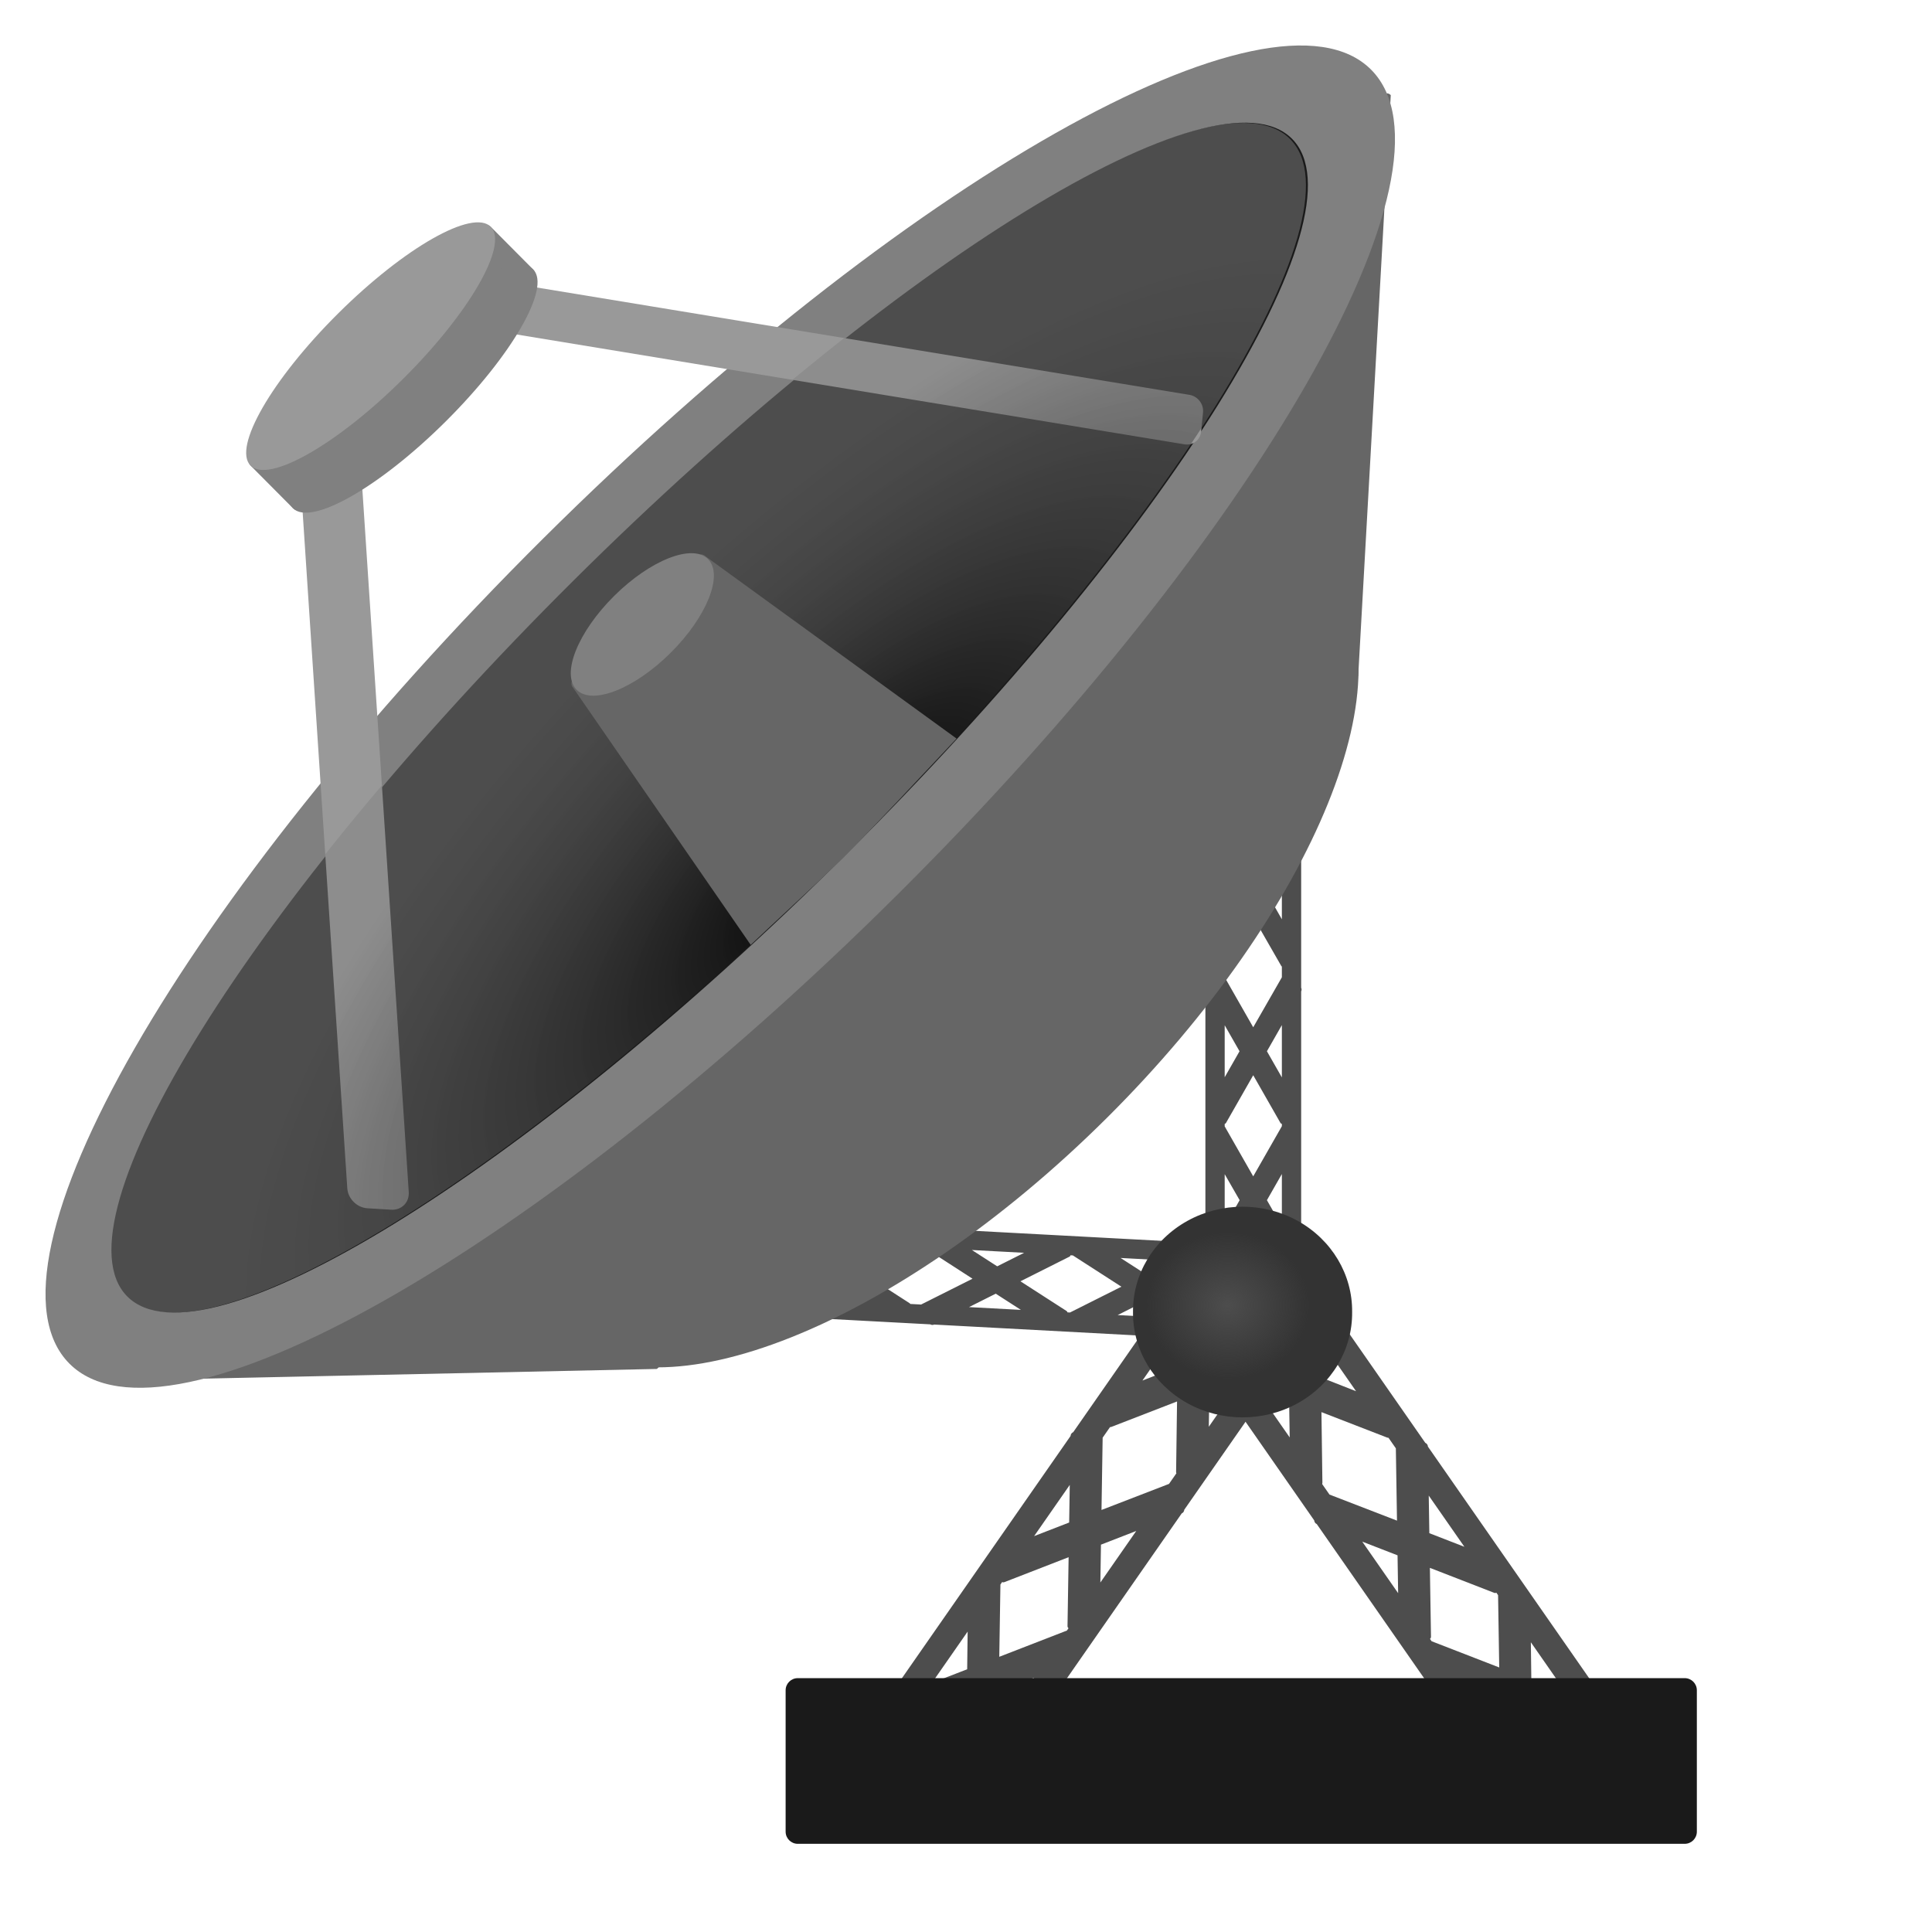
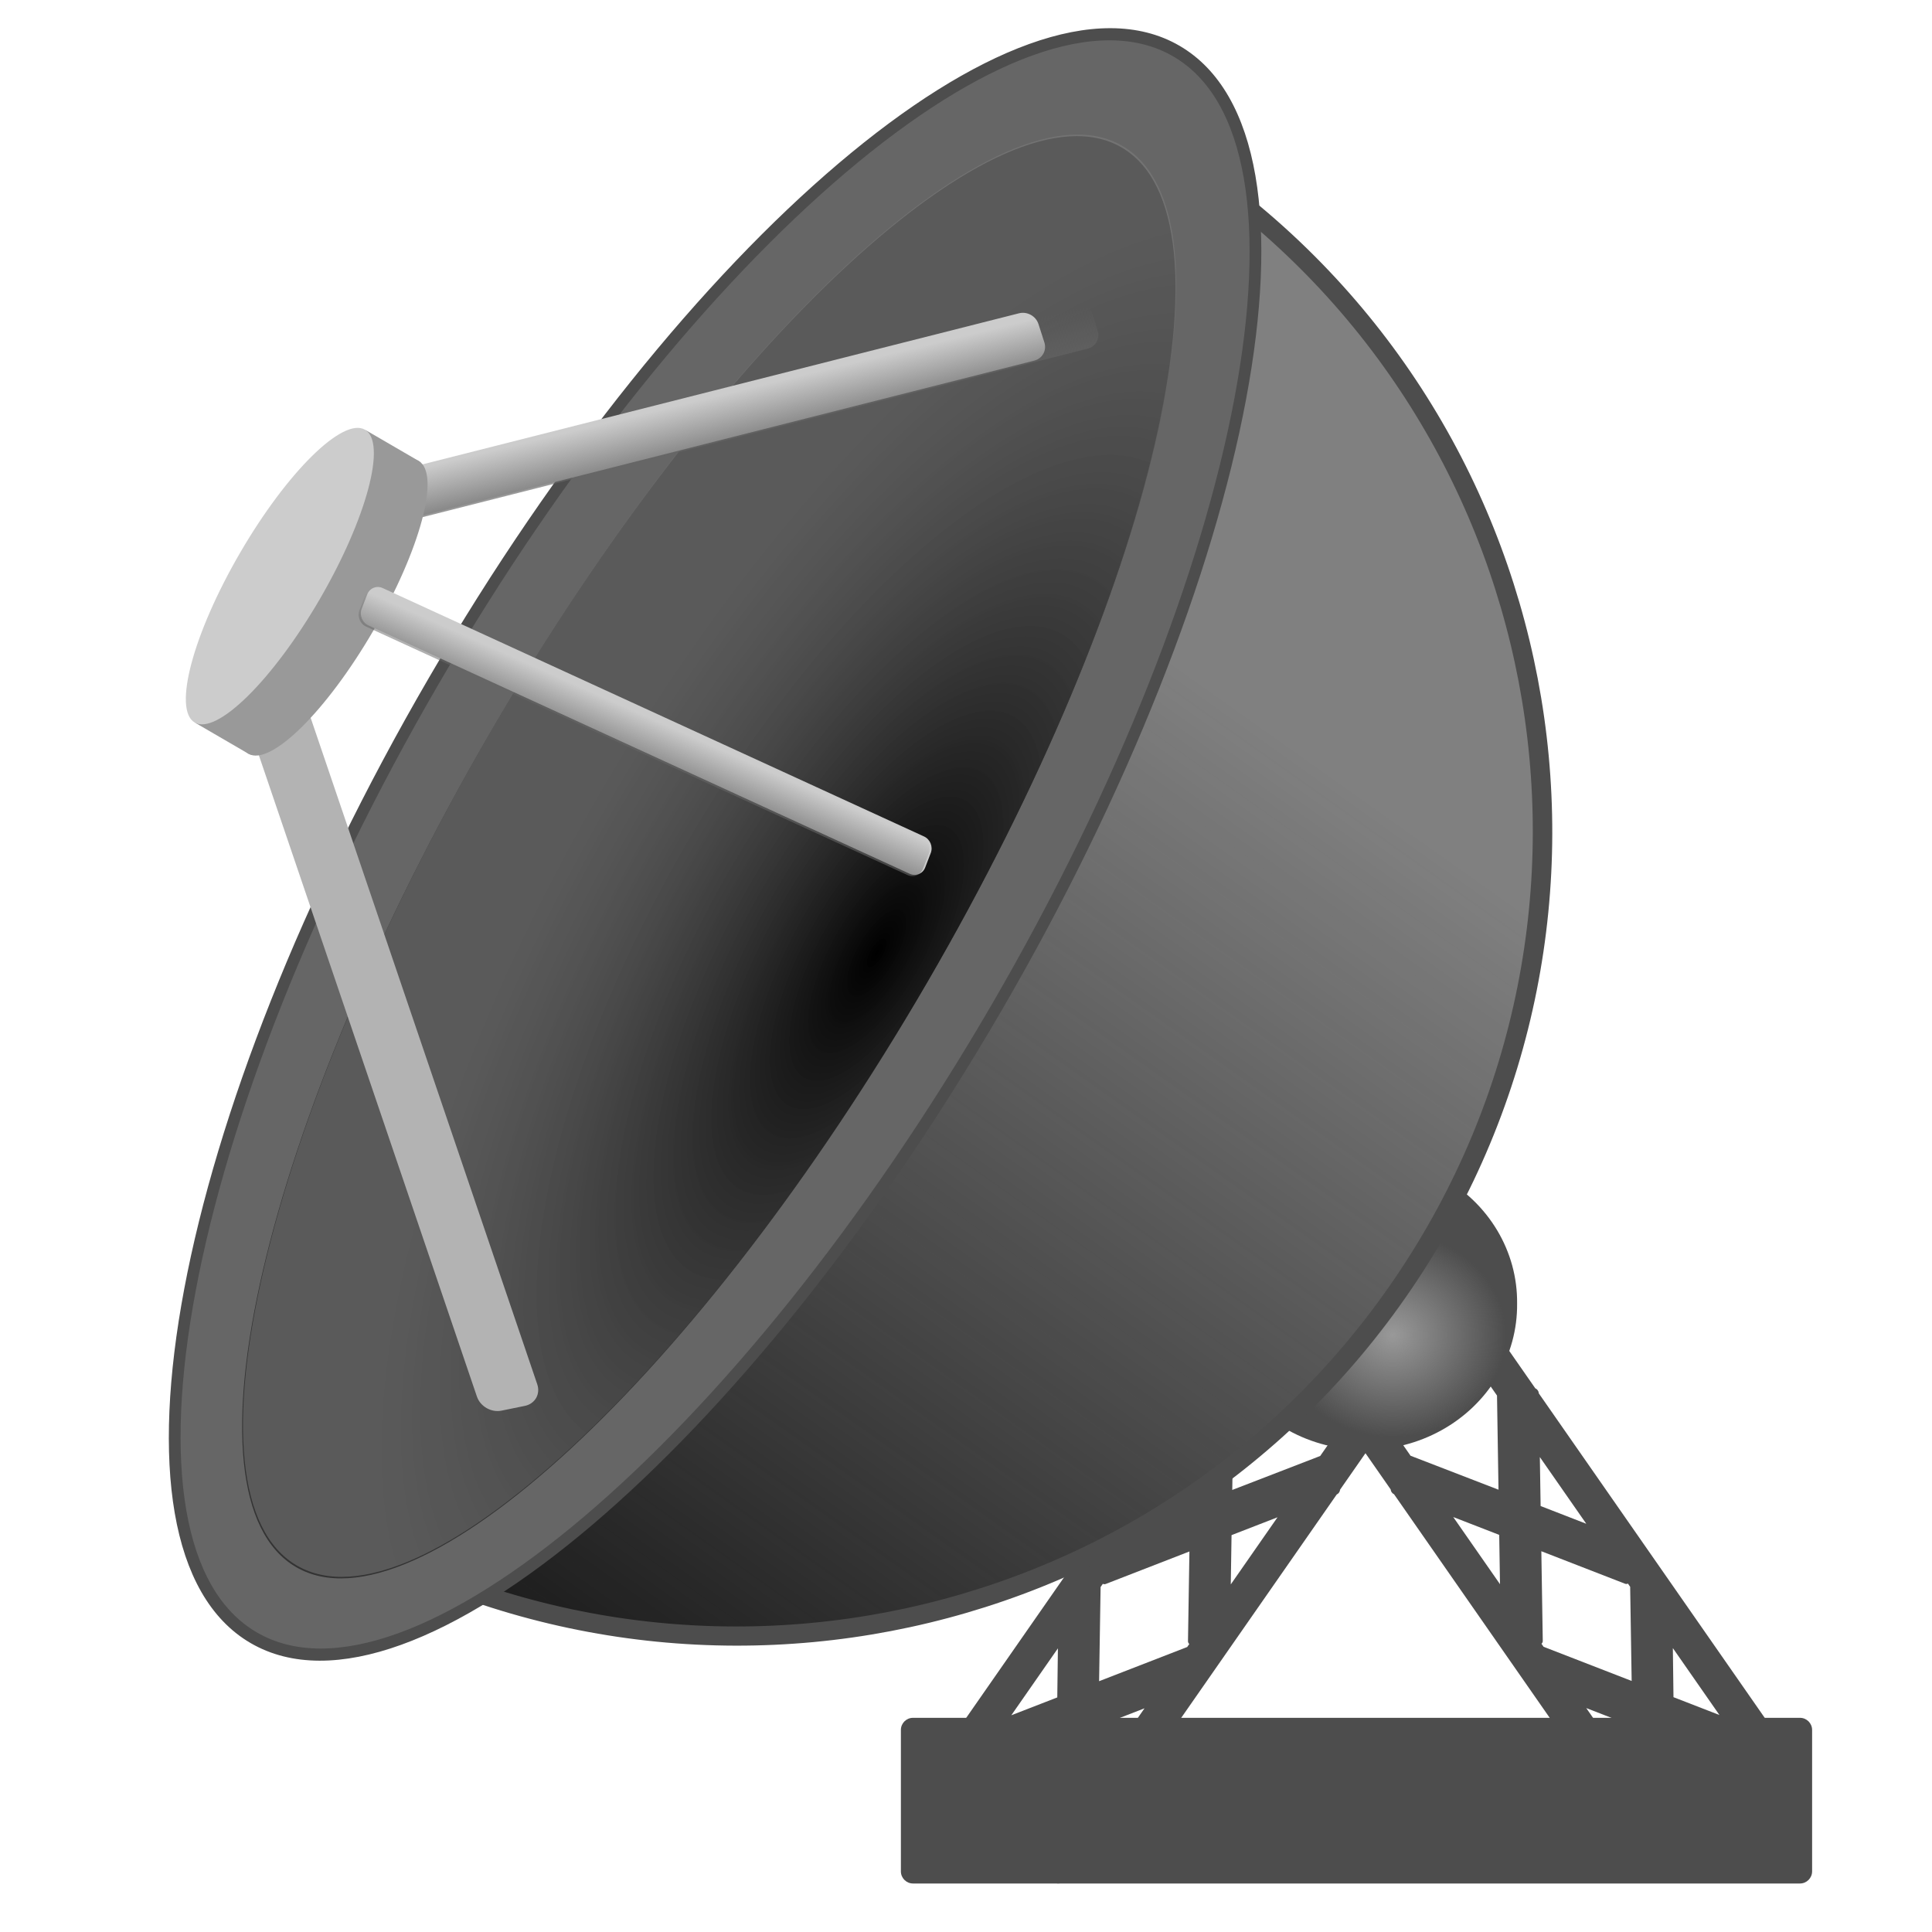
<svg xmlns="http://www.w3.org/2000/svg" xmlns:xlink="http://www.w3.org/1999/xlink" width="300" height="300" id="svg2" version="1.0">
  <defs id="defs4">
-     <linearGradient id="linearGradient1537">
-       <stop style="stop-color:#4d4d4d;stop-opacity:1;" offset="0" id="stop1539" />
-       <stop style="stop-color:#4d4d4d;stop-opacity:0;" offset="1" id="stop1541" />
+     <linearGradient id="linearGradient3739">
+       <stop style="stop-color:#1a1a1a;stop-opacity:1;" offset="0" id="stop3741" />
+       <stop style="stop-color:#1a1a1a;stop-opacity:0;" offset="1" id="stop3743" />
+     </linearGradient>
+     <linearGradient id="linearGradient4001">
+       <stop style="stop-color:#666666;stop-opacity:1;" offset="0" id="stop4003" />
+       <stop style="stop-color:#666666;stop-opacity:0;" offset="1" id="stop4005" />
+     </linearGradient>
+     <linearGradient id="linearGradient3971">
+       <stop style="stop-color:#666666;stop-opacity:1;" offset="0" id="stop3973" />
+       <stop style="stop-color:#666666;stop-opacity:0;" offset="1" id="stop3975" />
+     </linearGradient>
+     <linearGradient id="linearGradient1094">
+       <stop style="stop-color:#999999;stop-opacity:1;" offset="0" id="stop1096" />
+       <stop style="stop-color:#999999;stop-opacity:0;" offset="1" id="stop1098" />
    </linearGradient>
    <linearGradient id="linearGradient839">
      <stop id="stop841" offset="0" style="stop-color:#000000;stop-opacity:1;" />
      <stop style="stop-color:#404040;stop-opacity:0.749;" offset="0.5" id="stop857" />
      <stop style="stop-color:#808080;stop-opacity:0.498;" offset="1" id="stop849" />
    </linearGradient>
    <radialGradient gradientUnits="userSpaceOnUse" gradientTransform="matrix(1,0,0,0.4868744,0,58.73829)" r="74.286" fy="216.786" fx="146.429" cy="216.786" cx="146.429" id="radialGradient845-1" xlink:href="#linearGradient839-7" />
    <linearGradient id="linearGradient839-7">
      <stop id="stop841-4" offset="0" style="stop-color:#000000;stop-opacity:1;" />
      <stop style="stop-color:#404040;stop-opacity:0.749;" offset="0.5" id="stop857-0" />
      <stop style="stop-color:#808080;stop-opacity:0.498;" offset="1" id="stop849-9" />
    </linearGradient>
    <radialGradient r="74.286" fy="216.786" fx="146.429" cy="216.786" cx="146.429" gradientTransform="matrix(1,0,0,0.4868744,0,58.73829)" gradientUnits="userSpaceOnUse" id="radialGradient846" xlink:href="#linearGradient839-7" />
    <filter id="filter981">
      <feGaussianBlur id="feGaussianBlur983" stdDeviation="5" result="result1" />
-       <feComposite id="feComposite985" in="SourceGraphic" operator="arithmetic" result="result2" k1="0.4" k3="0.8" k2="0" />
+       <feComposite id="feComposite985" in="SourceGraphic" operator="arithmetic" result="result2" k1="0.4" k3="0.8" k2="0" in2="result1" />
    </filter>
    <radialGradient xlink:href="#linearGradient961-8" id="radialGradient967-8" cx="52.282" cy="54.772" fx="52.282" fy="54.772" r="16.183" gradientTransform="matrix(1,0,0,0.8974359,0,5.617622)" gradientUnits="userSpaceOnUse" />
    <linearGradient id="linearGradient961-8">
      <stop style="stop-color:#ff0000;stop-opacity:1;" offset="0" id="stop963-2" />
      <stop style="stop-color:#ff0000;stop-opacity:0;" offset="1" id="stop965-4" />
    </linearGradient>
    <filter color-interpolation-filters="sRGB" id="filter981-5">
      <feGaussianBlur id="feGaussianBlur983-5" stdDeviation="5" result="result1" />
-       <feComposite id="feComposite985-1" in="SourceGraphic" operator="arithmetic" result="fbSourceGraphic" k1="0.4" k3="0.8" k2="0" />
+       <feComposite id="feComposite985-1" in="SourceGraphic" operator="arithmetic" result="fbSourceGraphic" k1="0.4" k3="0.8" k2="0" in2="result1" />
      <feColorMatrix result="fbSourceGraphicAlpha" in="fbSourceGraphic" values="0 0 0 -1 0 0 0 0 -1 0 0 0 0 -1 0 0 0 0 1 0" id="feColorMatrix1034" />
      <feGaussianBlur id="feGaussianBlur1036" stdDeviation="5" result="result1" in="fbSourceGraphic" />
-       <feComposite id="feComposite1038" in="fbSourceGraphic" operator="arithmetic" result="result2" k1="0.4" k3="0.8" k2="0" />
+       <feComposite id="feComposite1038" in="fbSourceGraphic" operator="arithmetic" result="result2" k1="0.4" k3="0.8" k2="0" in2="result1" />
    </filter>
    <radialGradient r="16.183" fy="54.772" fx="52.282" cy="54.772" cx="52.282" gradientTransform="matrix(1,0,0,0.8974359,0,5.617622)" gradientUnits="userSpaceOnUse" id="radialGradient1007-0" xlink:href="#linearGradient961-8-9" />
    <linearGradient id="linearGradient961-8-9">
      <stop style="stop-color:#ff0000;stop-opacity:1;" offset="0" id="stop963-2-4" />
      <stop style="stop-color:#ff0000;stop-opacity:0;" offset="1" id="stop965-4-8" />
    </linearGradient>
    <filter color-interpolation-filters="sRGB" id="filter981-5-8">
      <feGaussianBlur id="feGaussianBlur983-5-2" stdDeviation="5" result="result1" />
-       <feComposite id="feComposite985-1-4" in="SourceGraphic" operator="arithmetic" result="fbSourceGraphic" k1="0.4" k3="0.8" k2="0" />
+       <feComposite id="feComposite985-1-4" in="SourceGraphic" operator="arithmetic" result="fbSourceGraphic" k1="0.4" k3="0.8" k2="0" in2="result1" />
      <feColorMatrix result="fbSourceGraphicAlpha" in="fbSourceGraphic" values="0 0 0 -1 0 0 0 0 -1 0 0 0 0 -1 0 0 0 0 1 0" id="feColorMatrix1034-5" />
      <feGaussianBlur id="feGaussianBlur1036-5" stdDeviation="5" result="result1" in="fbSourceGraphic" />
-       <feComposite id="feComposite1038-1" in="fbSourceGraphic" operator="arithmetic" result="result2" k1="0.4" k3="0.8" k2="0" />
+       <feComposite id="feComposite1038-1" in="fbSourceGraphic" operator="arithmetic" result="result2" k1="0.4" k3="0.8" k2="0" in2="result1" />
    </filter>
+     <radialGradient r="16.183" fy="54.772" fx="52.282" cy="54.772" cx="52.282" gradientTransform="matrix(1,0,0,0.8974359,0,5.617622)" gradientUnits="userSpaceOnUse" id="radialGradient194" xlink:href="#linearGradient961-8-9" />
    <radialGradient xlink:href="#linearGradient961-1" id="radialGradient967-7" cx="52.282" cy="54.772" fx="52.282" fy="54.772" r="16.183" gradientTransform="matrix(1,0,0,0.8974359,0,5.617622)" gradientUnits="userSpaceOnUse" />
    <linearGradient id="linearGradient961-1">
      <stop style="stop-color:#ff0000;stop-opacity:1;" offset="0" id="stop963-1" />
      <stop style="stop-color:#ff0000;stop-opacity:0;" offset="1" id="stop965-5" />
    </linearGradient>
    <filter color-interpolation-filters="sRGB" id="filter981-2">
      <feGaussianBlur id="feGaussianBlur983-7" stdDeviation="5" result="result1" />
-       <feComposite id="feComposite985-6" in="SourceGraphic" operator="arithmetic" result="result2" k1="0.4" k3="0.8" k2="0" />
+       <feComposite id="feComposite985-6" in="SourceGraphic" operator="arithmetic" result="result2" k1="0.4" k3="0.8" k2="0" in2="result1" />
    </filter>
-     <radialGradient xlink:href="#linearGradient1537" id="radialGradient1543" cx="197.925" cy="204.149" fx="197.925" fy="204.149" r="8.714" gradientTransform="matrix(1,0,0,1.047619,0,-9.721405)" gradientUnits="userSpaceOnUse" />
+     <radialGradient r="16.183" fy="54.772" fx="52.282" cy="54.772" cx="52.282" gradientTransform="matrix(1,0,0,0.8974359,0,5.617622)" gradientUnits="userSpaceOnUse" id="radialGradient247" xlink:href="#linearGradient961-1" />
+     <radialGradient xlink:href="#linearGradient1094" id="radialGradient1100" cx="197.925" cy="204.149" fx="197.925" fy="204.149" r="8.714" gradientTransform="matrix(1,0,0,1.047619,0,-9.721405)" gradientUnits="userSpaceOnUse" />
+     <radialGradient r="74.286" fy="216.786" fx="146.429" cy="216.786" cx="146.429" gradientTransform="matrix(1,0,0,0.4868744,0,58.73829)" gradientUnits="userSpaceOnUse" id="radialGradient846-7" xlink:href="#linearGradient839-7-4" />
+     <linearGradient id="linearGradient839-7-4">
+       <stop id="stop841-4-0" offset="0" style="stop-color:#000000;stop-opacity:1;" />
+       <stop style="stop-color:#404040;stop-opacity:0.749;" offset="0.5" id="stop857-0-9" />
+       <stop style="stop-color:#808080;stop-opacity:0.498;" offset="1" id="stop849-9-4" />
+     </linearGradient>
+     <radialGradient r="74.286" fy="216.786" fx="146.429" cy="216.786" cx="146.429" gradientTransform="matrix(1,0,0,0.4868744,0,58.73829)" gradientUnits="userSpaceOnUse" id="radialGradient3735" xlink:href="#linearGradient839-7-4" />
+     <radialGradient r="74.286" fy="216.786" fx="146.429" cy="216.786" cx="146.429" gradientTransform="matrix(1,0,0,0.4868744,0,58.73829)" gradientUnits="userSpaceOnUse" id="radialGradient846-8" xlink:href="#linearGradient839-7-2" />
+     <linearGradient id="linearGradient839-7-2">
+       <stop id="stop841-4-4" offset="0" style="stop-color:#000000;stop-opacity:1;" />
+       <stop style="stop-color:#404040;stop-opacity:0.749;" offset="0.5" id="stop857-0-5" />
+       <stop style="stop-color:#808080;stop-opacity:0.498;" offset="1" id="stop849-9-5" />
+     </linearGradient>
+     <linearGradient xlink:href="#linearGradient3835-4" id="linearGradient3841-2" x1="-92.616" y1="207.261" x2="21.596" y2="212.27" gradientUnits="userSpaceOnUse" />
+     <linearGradient id="linearGradient3835-4">
+       <stop style="stop-color:#666666;stop-opacity:1;" offset="0" id="stop3837-5" />
+       <stop style="stop-color:#666666;stop-opacity:0;" offset="1" id="stop3839-8" />
+     </linearGradient>
+     <linearGradient xlink:href="#linearGradient3835-2" id="linearGradient3841-1" x1="-92.616" y1="207.261" x2="21.596" y2="212.27" gradientUnits="userSpaceOnUse" />
+     <linearGradient id="linearGradient3835-2">
+       <stop style="stop-color:#666666;stop-opacity:1;" offset="0" id="stop3837-1" />
+       <stop style="stop-color:#666666;stop-opacity:0;" offset="1" id="stop3839-4" />
+     </linearGradient>
+     <linearGradient xlink:href="#linearGradient3971" id="linearGradient3977" x1="-300.811" y1="83.488" x2="-300.881" y2="90.773" gradientUnits="userSpaceOnUse" gradientTransform="translate(121.4482,30.16116)" />
+     <linearGradient xlink:href="#linearGradient4001" id="linearGradient4007" x1="-166.877" y1="247.665" x2="-166.81" y2="254.088" gradientUnits="userSpaceOnUse" gradientTransform="translate(81.21639,-87.25902)" />
+     <linearGradient xlink:href="#linearGradient3739" id="linearGradient3745" x1="-93.21" y1="207.261" x2="45.052" y2="210.216" gradientUnits="userSpaceOnUse" />
+     <radialGradient xlink:href="#linearGradient1622" id="radialGradient1628" cx="57.884" cy="45.643" fx="57.884" fy="45.643" r="21.784" gradientTransform="matrix(1,0,0,0.8380952,0,7.389846)" gradientUnits="userSpaceOnUse" />
+     <linearGradient id="linearGradient1622">
+       <stop style="stop-color:#00ff00;stop-opacity:1;" offset="0" id="stop1624" />
+       <stop style="stop-color:#00ff00;stop-opacity:0;" offset="1" id="stop1626" />
+     </linearGradient>
+     <filter color-interpolation-filters="sRGB" id="filter1630">
+       <feGaussianBlur id="feGaussianBlur1632" stdDeviation="5" result="result1" />
+       <feComposite k4="0" id="feComposite1634" in="SourceGraphic" operator="arithmetic" result="result2" k1="0.4" k3="0.8" k2="0" in2="result1" />
+     </filter>
+     <radialGradient r="21.784" fy="45.643" fx="57.884" cy="45.643" cx="57.884" gradientTransform="matrix(1,0,0,0.8380952,0,7.389846)" gradientUnits="userSpaceOnUse" id="radialGradient1656" xlink:href="#linearGradient1622-8" />
+     <linearGradient id="linearGradient1622-8">
+       <stop style="stop-color:#00ff00;stop-opacity:1;" offset="0" id="stop1624-2" />
+       <stop style="stop-color:#00ff00;stop-opacity:0;" offset="1" id="stop1626-4" />
+     </linearGradient>
+     <filter color-interpolation-filters="sRGB" id="filter1630-5">
+       <feGaussianBlur id="feGaussianBlur1632-5" stdDeviation="5" result="result1" />
+       <feComposite k4="0" id="feComposite1634-1" in="SourceGraphic" operator="arithmetic" result="result2" k1="0.4" k3="0.8" k2="0" in2="result1" />
+     </filter>
+     <radialGradient r="21.784" fy="45.643" fx="57.884" cy="45.643" cx="57.884" gradientTransform="matrix(1,0,0,0.8380952,0,7.389846)" gradientUnits="userSpaceOnUse" id="radialGradient2992" xlink:href="#linearGradient1622-8" />
  </defs>
  <g id="layer2" style="display:inline">
-     <path style="fill:#4d4d4d;fill-opacity:1;fill-rule:evenodd;stroke:none;display:inline" d="m 188.14,124.907 c -0.538,0 -0.967,0.692 -0.967,1.562 l 0,26.874 c -0.097,0.17 -0.102,0.421 0,0.599 l 0,46.144 c 0,0.87 0.428,1.562 0.967,1.562 l 1.047,0 c 0.538,0 0.983,-0.692 0.983,-1.562 l 0,-2.239 4.43,-7.76 4.447,7.76 0,2.239 c 0,0.87 0.428,1.562 0.967,1.562 l 1.047,0 c 0.538,0 0.983,-0.692 0.983,-1.562 l 0,-46.144 c 0.097,-0.17 0.085,-0.403 0,-0.573 l 0,-26.9 c 0,-0.87 -0.444,-1.562 -0.983,-1.562 l -1.047,0 c -0.538,0 -0.967,0.692 -0.967,1.562 l 0,0.703 -4.447,7.786 -4.43,-7.76 0,-0.729 c 0,-0.87 -0.444,-1.562 -0.983,-1.562 l -1.047,0 z m 10.907,9.713 0,8.125 -2.32,-4.062 2.32,-4.062 z m -8.877,0.026 2.304,4.036 -2.304,4.062 0,-8.099 z m 4.43,7.76 4.334,7.552 c 0.032,0.056 0.071,0.102 0.113,0.13 l 0,1.667 -4.447,7.76 -4.43,-7.76 0,-1.667 c 0.036,-0.028 0.085,-0.081 0.113,-0.13 l 4.318,-7.552 z m 4.447,16.77 0,8.125 -2.32,-4.062 2.32,-4.062 z m -8.877,0.026 2.304,4.036 -2.304,4.036 0,-8.073 z m 4.43,7.76 4.221,7.395 c 0.057,0.099 0.146,0.146 0.226,0.156 l 0,0.365 -4.447,7.786 -4.43,-7.76 0,-0.391 c 0.08,-0.011 0.153,-0.057 0.209,-0.156 l 4.221,-7.395 z m 4.447,15.338 0,8.125 -2.32,-4.062 2.32,-4.062 z m -8.877,0.026 2.32,4.036 -2.32,4.062 0,-8.099 z" id="rect141-4-4-8" />
-     <path style="fill:#4d4d4d;fill-opacity:1;fill-rule:evenodd;stroke:none;display:inline" d="m 116.11,203.159 c -0.029,0.538 0.639,1.002 1.508,1.049 l 26.835,1.437 c 0.165,0.106 0.414,0.124 0.598,0.032 l 46.078,2.468 c 0.869,0.046 1.583,-0.344 1.612,-0.882 l 0.056,-1.046 c 0.029,-0.538 -0.639,-1.018 -1.508,-1.065 l -2.236,-0.12 -7.512,-4.839 7.987,-4.025 2.236,0.12 c 0.869,0.046 1.583,-0.344 1.612,-0.882 l 0.056,-1.046 c 0.029,-0.538 -0.639,-1.018 -1.508,-1.065 l -46.078,-2.468 c -0.165,-0.106 -0.398,-0.106 -0.572,-0.031 l -26.861,-1.439 c -0.869,-0.046 -1.584,0.36 -1.613,0.898 l -0.056,1.046 c -0.029,0.538 0.639,1.002 1.508,1.049 l 0.702,0.038 7.537,4.857 -7.986,4.009 -0.728,-0.039 c -0.869,-0.046 -1.584,0.36 -1.613,0.898 l -0.056,1.046 z m 10.282,-10.372 8.113,0.434 -4.181,2.099 -3.932,-2.534 z m -0.449,8.866 4.154,-2.085 3.933,2.518 -8.087,-0.433 z m 7.986,-4.009 7.773,-3.924 c 0.058,-0.029 0.106,-0.065 0.136,-0.106 l 1.664,0.089 7.511,4.855 -7.986,4.009 -1.664,-0.089 c -0.026,-0.038 -0.076,-0.089 -0.124,-0.12 l -7.31,-4.715 z m 16.984,-3.543 8.113,0.434 -4.181,2.099 -3.932,-2.534 z m -0.449,8.866 4.154,-2.085 3.907,2.516 -8.061,-0.432 z m 7.986,-4.009 7.611,-3.82 c 0.102,-0.051 0.153,-0.138 0.168,-0.217 l 0.364,0.019 7.537,4.857 -7.986,4.009 -0.39,-0.021 c -0.006,-0.08 -0.049,-0.156 -0.145,-0.217 l -7.159,-4.61 z m 15.554,-3.62 8.113,0.434 -4.181,2.099 -3.932,-2.534 z m -0.449,8.866 4.155,-2.101 3.932,2.534 -8.087,-0.433 z" id="rect141-4-4-8-8" />
-     <path style="fill:#4d4d4d;fill-opacity:1;fill-rule:evenodd;stroke:none;display:inline" d="m 200.695,196.819 c 0.625,-0.435 1.597,-0.1 2.194,0.757 l 18.428,26.467 c 0.23,0.089 0.407,0.332 0.411,0.59 l 31.641,45.445 c 0.597,0.857 0.574,1.885 -0.051,2.32 l -1.216,0.846 c -0.625,0.435 -1.615,0.113 -2.212,-0.744 l -1.536,-2.206 -10.464,-4.061 0.159,11.237 1.536,2.206 c 0.597,0.857 0.574,1.885 -0.051,2.32 l -1.216,0.846 c -0.625,0.435 -1.615,0.113 -2.212,-0.744 l -31.641,-45.445 c -0.23,-0.089 -0.375,-0.329 -0.393,-0.564 l -18.446,-26.492 c -0.597,-0.857 -0.556,-1.898 0.07,-2.333 l 1.216,-0.846 c 0.625,-0.435 1.597,-0.1 2.194,0.757 l 0.482,0.692 10.501,4.074 -0.178,-11.224 -0.5,-0.718 c -0.597,-0.857 -0.556,-1.898 0.07,-2.333 l 1.216,-0.846 z m -6.002,18.382 5.571,8.002 -0.092,-5.876 -5.479,-2.126 z m 10.323,-7.15 0.093,5.837 5.46,2.139 -5.553,-7.976 z m 0.178,11.224 0.147,10.94 c 0.001,0.081 -0.012,0.158 -0.042,0.219 l 1.143,1.641 10.483,4.048 -0.178,-11.224 -1.143,-1.641 c -0.061,0.002 -0.153,-0.011 -0.22,-0.037 l -10.191,-3.947 z m 6.337,20.11 5.571,8.002 -0.092,-5.876 -5.479,-2.126 z m 10.323,-7.15 0.093,5.837 5.442,2.113 -5.535,-7.95 z m 0.178,11.224 0.171,10.695 c 0.002,0.143 -0.069,0.261 -0.155,0.336 l 0.25,0.359 10.501,4.074 -0.178,-11.224 -0.268,-0.385 c -0.1,0.054 -0.217,0.067 -0.35,0.015 l -9.971,-3.872 z m 5.355,18.7 5.571,8.002 -0.092,-5.876 -5.479,-2.126 z m 10.323,-7.15 0.074,5.85 5.479,2.126 -5.553,-7.976 z" id="rect141-4-4-8-2-4" />
-     <path style="fill:#4d4d4d;fill-opacity:1;fill-rule:evenodd;stroke:none;display:inline" d="m 187.271,195.162 c -0.625,-0.435 -1.597,-0.1 -2.194,0.757 l -18.428,26.467 c -0.23,0.089 -0.407,0.332 -0.411,0.59 l -31.641,45.445 c -0.597,0.857 -0.574,1.885 0.051,2.32 l 1.216,0.846 c 0.625,0.435 1.615,0.113 2.212,-0.744 l 1.536,-2.206 10.464,-4.061 -0.159,11.237 -1.536,2.206 c -0.597,0.857 -0.574,1.885 0.051,2.32 l 1.216,0.846 c 0.625,0.435 1.615,0.113 2.212,-0.744 l 31.641,-45.445 c 0.23,-0.089 0.375,-0.329 0.393,-0.564 l 18.446,-26.492 c 0.597,-0.857 0.556,-1.898 -0.07,-2.333 l -1.216,-0.846 c -0.625,-0.435 -1.597,-0.1 -2.194,0.757 l -0.482,0.692 -10.501,4.074 0.178,-11.224 0.5,-0.718 c 0.597,-0.857 0.556,-1.898 -0.07,-2.333 l -1.216,-0.846 z m 6.002,18.382 -5.571,8.002 0.092,-5.876 5.479,-2.126 z m -10.323,-7.15 -0.093,5.837 -5.46,2.139 5.553,-7.976 z m -0.178,11.224 -0.147,10.94 c -10e-4,0.081 0.012,0.158 0.042,0.219 l -1.143,1.641 -10.483,4.048 0.178,-11.224 1.143,-1.641 c 0.061,0.002 0.153,-0.011 0.22,-0.037 l 10.191,-3.947 z m -6.337,20.11 -5.571,8.002 0.092,-5.876 5.479,-2.126 z m -10.323,-7.15 -0.093,5.837 -5.442,2.113 5.535,-7.95 z m -0.178,11.224 -0.171,10.695 c -0.002,0.143 0.069,0.261 0.155,0.336 l -0.25,0.359 -10.501,4.074 0.178,-11.224 0.268,-0.385 c 0.1,0.054 0.217,0.067 0.35,0.015 l 9.971,-3.872 z m -5.355,18.7 -5.571,8.002 0.092,-5.876 5.479,-2.126 z m -10.323,-7.15 -0.074,5.85 -5.479,2.126 5.553,-7.976 z" id="rect141-4-4-8-2-4-5" />
-     <rect style="fill:#1a1a1a;fill-opacity:1;fill-rule:evenodd;stroke:none" id="rect274" width="141.494" height="25.726" x="121.992" y="260.581" ry="1.885" />
-     <path style="fill:#333333;fill-opacity:1;fill-rule:evenodd;stroke:none" id="path282" d="m 206.639,204.149 a 8.714,9.129 0 1 1 -17.427,0 8.714,9.129 0 1 1 17.427,0 z" transform="matrix(1.952381,0,0,1.772727,-193.4796,-158.1667)" />
-     <path style="fill:url(#radialGradient1543);fill-opacity:1;fill-rule:evenodd;stroke:none;display:inline" id="path282-1" d="m 206.639,204.149 a 8.714,9.129 0 1 1 -17.427,0 8.714,9.129 0 1 1 17.427,0 z" transform="matrix(1.452381,0,0,1.25,-96.79905,-52.48964)" />
+     <path style="fill:#4d4d4d;fill-opacity:1;fill-rule:evenodd;stroke:none;display:inline" d="m 211.544,180.124 c 0.814,-0.567 2.08,-0.13 2.857,0.987 l 24.003,34.474 c 0.299,0.116 0.53,0.432 0.535,0.768 l 41.214,59.193 c 0.777,1.116 0.748,2.455 -0.066,3.022 l -1.583,1.103 c -0.814,0.567 -2.104,0.147 -2.882,-0.97 l -2,-2.873 -13.63,-5.29 0.207,14.636 2,2.873 c 0.777,1.116 0.748,2.455 -0.066,3.022 l -1.583,1.103 c -0.814,0.567 -2.104,0.147 -2.882,-0.97 l -41.214,-59.193 c -0.299,-0.116 -0.488,-0.428 -0.512,-0.735 L 191.915,196.767 c -0.777,-1.116 -0.724,-2.472 0.09,-3.039 l 1.583,-1.103 c 0.814,-0.567 2.08,-0.13 2.857,0.987 l 0.628,0.902 13.678,5.307 -0.232,-14.619 -0.651,-0.935 c -0.777,-1.116 -0.724,-2.472 0.09,-3.039 l 1.583,-1.103 z m -7.817,23.943 7.257,10.422 -0.12,-7.654 -7.136,-2.769 z m 13.446,-9.313 0.121,7.603 7.112,2.786 -7.233,-10.389 z m 0.232,14.619 0.192,14.25 c 0.001,0.106 -0.016,0.205 -0.054,0.286 l 1.489,2.138 13.655,5.273 -0.232,-14.619 -1.489,-2.138 c -0.08,0.003 -0.2,-0.015 -0.287,-0.048 l -13.274,-5.142 z m 8.255,26.194 7.257,10.422 -0.12,-7.654 -7.136,-2.769 z m 13.446,-9.313 0.121,7.603 7.089,2.752 -7.21,-10.356 z m 0.232,14.619 0.223,13.931 c 0.003,0.187 -0.09,0.34 -0.202,0.438 l 0.326,0.468 13.678,5.307 -0.232,-14.619 -0.349,-0.501 c -0.13,0.071 -0.282,0.088 -0.456,0.02 l -12.988,-5.043 z m 6.976,24.357 7.257,10.422 -0.12,-7.654 -7.136,-2.769 z m 13.446,-9.313 0.097,7.62 7.136,2.769 -7.233,-10.389 z" id="rect141-4-4-8-2-4" />
+     <path style="fill:#4d4d4d;fill-opacity:1;fill-rule:evenodd;stroke:none;display:inline" d="m 212.487,180.162 c -0.814,-0.567 -2.08,-0.13 -2.857,0.987 l -24.003,34.474 c -0.299,0.116 -0.53,0.432 -0.535,0.768 l -41.214,59.193 c -0.777,1.116 -0.748,2.455 0.066,3.022 l 1.583,1.103 c 0.814,0.567 2.104,0.147 2.882,-0.97 l 2,-2.873 13.63,-5.29 -0.207,14.636 -2,2.873 c -0.777,1.116 -0.748,2.455 0.066,3.022 l 1.583,1.103 c 0.814,0.567 2.104,0.147 2.882,-0.97 l 41.214,-59.193 c 0.299,-0.116 0.488,-0.428 0.512,-0.735 l 24.026,-34.507 c 0.777,-1.116 0.724,-2.472 -0.09,-3.039 l -1.583,-1.103 c -0.814,-0.567 -2.08,-0.13 -2.857,0.987 l -0.628,0.902 -13.678,5.307 0.232,-14.619 0.651,-0.935 c 0.777,-1.116 0.724,-2.472 -0.09,-3.039 l -1.583,-1.103 z m 7.817,23.943 -7.257,10.422 0.12,-7.654 7.136,-2.769 z m -13.446,-9.313 -0.121,7.603 -7.112,2.786 7.233,-10.389 z m -0.232,14.619 -0.192,14.25 c -0.001,0.106 0.016,0.205 0.054,0.286 l -1.489,2.138 -13.655,5.273 0.232,-14.619 1.489,-2.138 c 0.08,0.003 0.2,-0.015 0.287,-0.048 l 13.274,-5.142 z m -8.255,26.194 -7.257,10.422 0.12,-7.654 7.136,-2.769 z m -13.446,-9.313 -0.121,7.603 -7.089,2.752 7.21,-10.356 z m -0.232,14.619 -0.223,13.931 c -0.003,0.187 0.09,0.34 0.202,0.438 l -0.326,0.468 -13.678,5.307 0.232,-14.619 0.349,-0.501 c 0.13,0.071 0.282,0.088 0.456,0.02 l 12.988,-5.043 z m -6.976,24.357 -7.257,10.422 0.12,-7.654 7.136,-2.769 z m -13.446,-9.313 -0.097,7.62 -7.136,2.769 7.233,-10.389 z" id="rect141-4-4-8-2-4-9" />
+     <path style="fill:#4d4d4d;fill-opacity:1;fill-rule:evenodd;stroke:none" id="path282" d="m 206.639,204.149 a 8.714,9.129 0 1 1 -17.427,0 8.714,9.129 0 1 1 17.427,0 z" transform="matrix(2.713449,0,0,2.463764,-325.1293,-300.5642)" />
+     <rect style="fill:#4d4d4d;fill-opacity:1;fill-rule:evenodd;stroke:none" id="rect274" width="141.494" height="25.726" x="139.889" y="266.742" ry="1.885" />
+     <path style="fill:url(#radialGradient1100);fill-opacity:1;fill-rule:evenodd;stroke:none;display:inline" id="path282-1" d="m 206.639,204.149 a 8.714,9.129 0 1 1 -17.427,0 8.714,9.129 0 1 1 17.427,0 z" transform="matrix(2.018541,0,0,1.737269,-183.2643,-147.349)" />
  </g>
  <g transform="translate(-22.22335,53.73953)" id="layer1" style="display:inline">
-     <g id="g121" transform="matrix(1.063934,-1.057376,1.057376,1.063934,-102.4079,167.9423)">
-       <path style="fill:#666666;fill-opacity:1;fill-rule:evenodd;stroke:none" d="m 107.045,92.862 c 0.335,13.128 25.156,23.737 55.722,23.737 30.566,0 55.387,-10.609 55.722,-23.737 l -111.444,0 z" id="path25-1-4-0" />
-       <a style="fill:#4d4d4d" transform="matrix(1.028064,0,0,1.365217,-11.90351,15.51636)" id="a1117">
-         <path id="rect1123" d="m 57.292,87.575 182.928,0 c 0.206,0 0.372,0.166 0.372,0.372 L 197.035,117.448 97.764,117.233 56.921,87.946 c 0,-0.206 0.166,-0.372 0.372,-0.372 z" style="fill:#666666;fill-opacity:1;fill-rule:evenodd;stroke:none" transform="translate(22.22335,-53.73953)" />
-       </a>
-       <path style="fill:#808080;fill-opacity:1;fill-rule:evenodd;stroke:none" id="path25-1-1" d="m 220.714,142.5 c 0,12.032 -33.259,21.786 -74.286,21.786 -41.027,0 -74.286,-9.754 -74.286,-21.786 0,-12.032 33.259,-21.786 74.286,-21.786 41.027,0 74.286,9.754 74.286,21.786 z" transform="matrix(1.278846,0,0,1.193443,-23.55714,-111.1416)" />
-       <path style="fill:#1a1a1a;fill-opacity:1;fill-rule:evenodd;stroke:none" id="path25-1" d="m 220.714,142.5 c 0,12.032 -33.259,21.786 -74.286,21.786 -41.027,0 -74.286,-9.754 -74.286,-21.786 0,-12.032 33.259,-21.786 74.286,-21.786 41.027,0 74.286,9.754 74.286,21.786 z" transform="matrix(1.144231,0,0,0.9180327,-4.696222,-72.59698)" />
-       <rect ry="1.577" transform="matrix(-0.5854658,-0.8106971,0.7720325,-0.6355831,0,0)" y="134.097" x="-196.524" height="5.149" width="79.849" id="rect71-4" style="fill:#999999;fill-opacity:1;fill-rule:evenodd;stroke:none" />
-       <rect ry="1.953" transform="matrix(0.6566507,-0.7541949,0.6652173,0.7466498,0,0)" y="121.385" x="30.257" height="6.375" width="76.69" id="rect71" style="fill:#999999;fill-opacity:1;fill-rule:evenodd;stroke:none" />
-       <path style="fill:url(#radialGradient846);fill-opacity:1;fill-rule:evenodd;stroke:none" id="path25-1-7-4" d="m 220.714,142.5 c 0,12.032 -33.259,21.786 -74.286,21.786 -41.027,0 -74.286,-9.754 -74.286,-21.786 0,-12.032 33.259,-21.786 74.286,-21.786 41.027,0 74.286,9.754 74.286,21.786 z" transform="matrix(1.144231,0,0,0.9180327,-4.857045,-72.721)" />
-       <path id="path25-1-7" transform="translate(22.22335,-53.73953)" d="m 133.406,99.188 c -0.344,0 -0.625,0.281 -0.625,0.625 l -5.721,31.832 c 2.396,0.048 10.554,0.356 13.003,0.356 4.088,0 13.232,-0.35 17.166,-0.481 L 152.094,99.812 c 0,-0.344 -0.25,-0.625 -0.594,-0.625 l -18.094,0 z" style="fill:#666666;fill-opacity:1;fill-rule:evenodd;stroke:none" />
-       <path transform="matrix(1.038927,0,0,1,-53.10187,-135.0673)" d="m 218.88,181.535 c 0,2.292 -4.133,4.149 -9.232,4.149 -5.099,0 -9.232,-1.858 -9.232,-4.149 0,-2.292 4.133,-4.149 9.232,-4.149 5.099,0 9.232,1.858 9.232,4.149 z" id="path884" style="fill:#808080;fill-opacity:1;fill-rule:evenodd;stroke:none" />
-       <rect ry="0.859" y="5.389" x="147.535" height="7.884" width="35.062" id="rect47" style="fill:#808080;fill-opacity:1;fill-rule:evenodd;stroke:none" />
-       <path d="m 154.357,50.83 c 0,2.635 -8.081,4.772 -18.05,4.772 -9.969,0 -18.05,-2.136 -18.05,-4.772 0,-2.635 8.081,-4.772 18.05,-4.772 9.969,0 18.05,2.136 18.05,4.772 z" id="path45-7" style="fill:#808080;fill-opacity:1;fill-rule:evenodd;stroke:none" transform="matrix(0.9712643,0,0,1,32.67549,-38.38684)" />
-       <path transform="matrix(0.9712643,0,0,1,32.67609,-44.62277)" d="m 154.357,50.83 c 0,2.635 -8.081,4.772 -18.05,4.772 -9.969,0 -18.05,-2.136 -18.05,-4.772 0,-2.635 8.081,-4.772 18.05,-4.772 9.969,0 18.05,2.136 18.05,4.772 z" id="path45" style="fill:#999999;fill-opacity:1;fill-rule:evenodd;stroke:none" />
+     <g id="g121" transform="matrix(0.754012,-1.296714,1.296714,0.754012,-66.57857,245.229)">
+       <path style="fill:#808080;fill-opacity:1;fill-rule:evenodd;stroke:none" id="path2965" d="m 94.191,162.656 c 0,49.27 -41.706,89.212 -93.154,89.212 -51.447,0 -93.154,-39.941 -93.154,-89.212" transform="matrix(0.8924019,0.06239593,-0.06515295,0.9318336,175.9166,-91.49982)" />
+       <path style="fill:url(#linearGradient3745);fill-opacity:1;fill-rule:evenodd;stroke:#4d4d4d;stroke-width:2.188;display:inline" id="path2965-1" d="m 94.191,162.656 c 0,49.27 -41.706,89.212 -93.154,89.212 -51.447,0 -93.154,-39.941 -93.154,-89.212" transform="matrix(0.8924019,0.06239593,-0.06515296,0.9318336,175.7413,-91.40717)" />
+       <path style="fill:#666666;fill-opacity:1;fill-rule:evenodd;stroke:#4d4d4d;stroke-opacity:1" id="path25-1-1" d="m 220.714,142.5 c 0,15.588 -33.259,28.225 -74.286,28.225 -41.027,0 -74.286,-12.637 -74.286,-28.225 0,-15.588 33.259,-28.225 74.286,-28.225 41.027,0 74.286,12.637 74.286,28.225 z" transform="matrix(1.278846,0,0,1.193443,-23.55714,-111.1416)" />
+       <path style="fill:#333333;fill-opacity:1;fill-rule:evenodd;stroke:none;display:inline" id="path25-1-7-4-1" d="m 220.714,142.5 c 0,15.675 -33.259,28.383 -74.286,28.383 -41.027,0 -74.286,-12.707 -74.286,-28.383 0,-15.675 33.259,-28.383 74.286,-28.383 41.027,0 74.286,12.707 74.286,28.383 z" transform="matrix(1.144231,0,1.4164745e-8,0.9180328,-5.319934,-71.78895)" />
+       <path style="fill:url(#radialGradient846);fill-opacity:1;fill-rule:evenodd;stroke:none" id="path25-1-7-4" d="m 220.714,142.5 c 0,15.675 -33.259,28.383 -74.286,28.383 -41.027,0 -74.286,-12.707 -74.286,-28.383 0,-15.675 33.259,-28.383 74.286,-28.383 41.027,0 74.286,12.707 74.286,28.383 z" transform="matrix(1.144231,0,0,0.9180327,-5.140565,-71.79452)" />
+       <rect ry="1.577" transform="matrix(-0.6995315,-0.7146018,0.6689131,-0.7433406,0,0)" y="116.434" x="-209.891" height="5.149" width="79.849" id="rect71-4" style="fill:#cccccc;fill-opacity:1;fill-rule:evenodd;stroke:none" />
+       <rect ry="1.953" transform="matrix(0.6566507,-0.7541949,0.6652173,0.7466498,0,0)" y="121.385" x="30.257" height="6.375" width="76.69" id="rect71" style="fill:#b3b3b3;fill-opacity:1;fill-rule:evenodd;stroke:none" />
+       <rect ry="0.859" y="5.389" x="147.535" height="7.884" width="35.062" id="rect47" style="fill:#999999;fill-opacity:1;fill-rule:evenodd;stroke:none" />
+       <rect ry="1.577" transform="matrix(-0.6995315,-0.7146018,0.6689131,-0.7433406,0,0)" y="116.275" x="-215.534" height="5.149" width="79.849" id="rect71-4-2" style="fill:url(#linearGradient3977);fill-opacity:1;fill-rule:evenodd;stroke:none;display:inline" />
+       <path d="m 154.357,50.83 c 0,2.635 -8.081,4.772 -18.05,4.772 -9.969,0 -18.05,-2.136 -18.05,-4.772 0,-2.635 8.081,-4.772 18.05,-4.772 9.969,0 18.05,2.136 18.05,4.772 z" id="path45-7" style="fill:#999999;fill-opacity:1;fill-rule:evenodd;stroke:none" transform="matrix(0.9712643,0,0,1,32.67549,-38.38684)" />
+       <path transform="matrix(0.9712643,0,0,1,32.67548,-44.81837)" d="m 154.357,50.83 c 0,2.635 -8.081,4.772 -18.05,4.772 -9.969,0 -18.05,-2.136 -18.05,-4.772 0,-2.635 8.081,-4.772 18.05,-4.772 9.969,0 18.05,2.136 18.05,4.772 z" id="path45" style="fill:#cccccc;fill-opacity:1;fill-rule:evenodd;stroke:none" />
+       <rect ry="1.268" transform="matrix(-0.09633427,-0.995349,0.9872603,-0.1591137,0,0)" y="163.231" x="-105.591" height="4.139" width="64.186" id="rect71-4-8" style="fill:#cccccc;fill-opacity:1;fill-rule:evenodd;stroke:none;display:inline" />
+       <rect ry="1.268" transform="matrix(-0.09633426,-0.995349,0.9872603,-0.1591137,0,0)" y="163.018" x="-105.423" height="4.139" width="64.186" id="rect71-4-8-2" style="fill:url(#linearGradient4007);fill-opacity:1;fill-rule:evenodd;stroke:none;display:inline" />
    </g>
  </g>
</svg>
